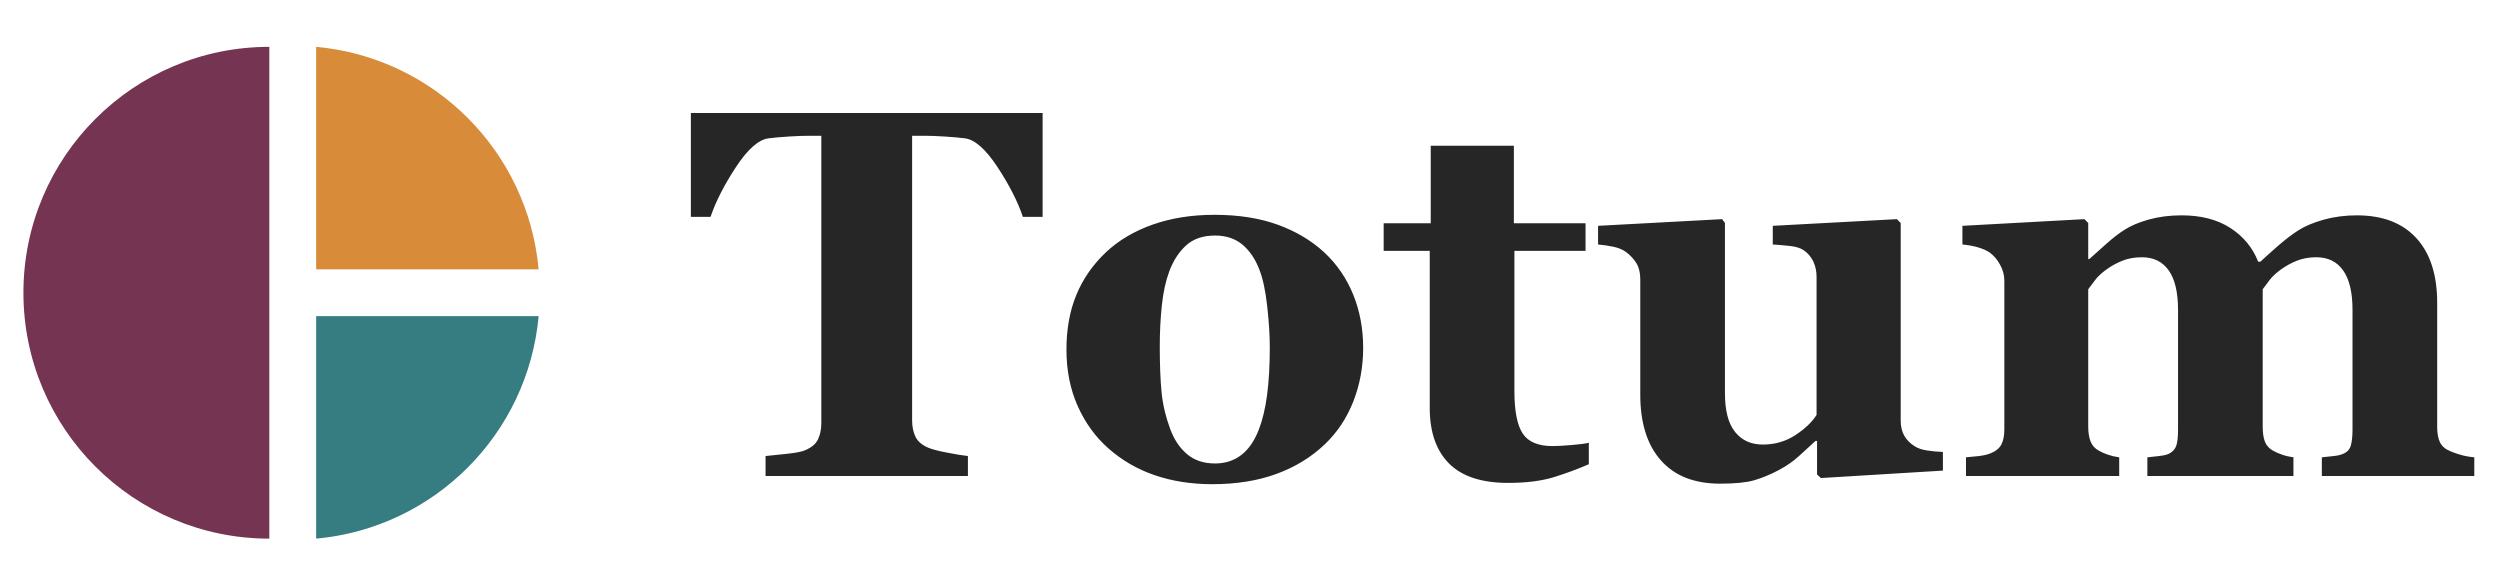
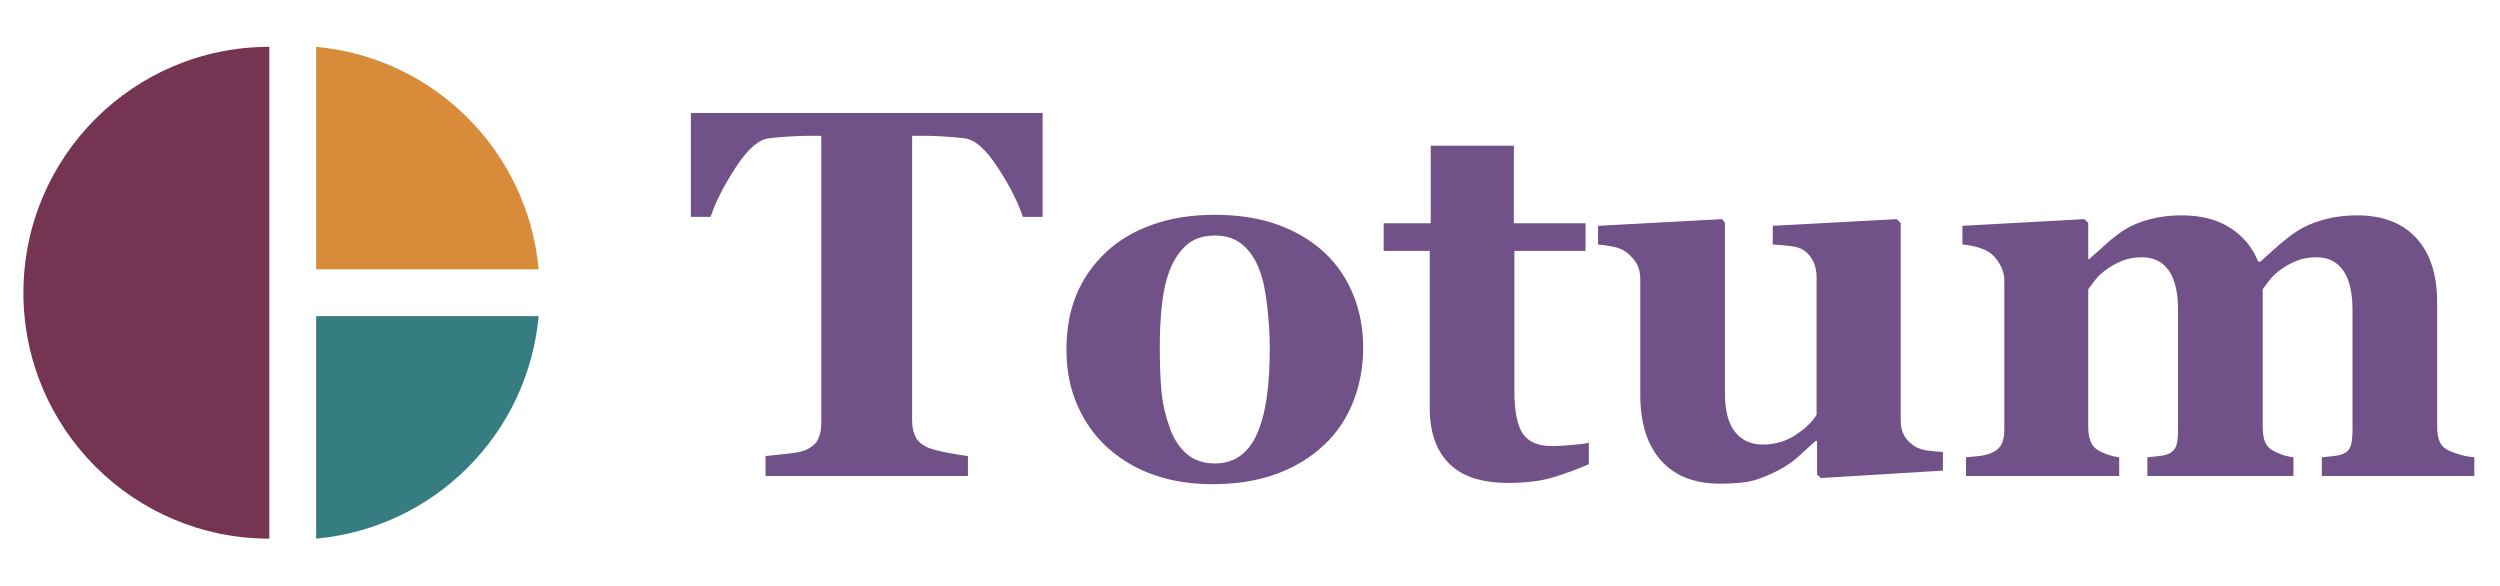
<svg xmlns="http://www.w3.org/2000/svg" width="427" height="100" viewBox="0 0 427 100" role="img">
  <g fill="#262626">
    <g id="symbol">
      <path fill-rule="evenodd" d="M46 8V92A42 42 0 0 1 46 8Z" fill="#743452" />
      <path fill-rule="evenodd" d="M54 8A42 42 0 0 1 92 46H54Z" fill="#D88C39" />
      <path fill-rule="evenodd" d="M54 54H92A42 42 0 0 1 54 92Z" fill="#357D81" />
    </g>
-     <g id="wordmark" transform="translate(117.43 81.30)">
+     <g id="wordmark" fill="#705188" transform="translate(117.43 81.30)">
      <path d="M60.65 -44.26H57.28Q55.93 -48.24 52.93 -52.78Q49.94 -57.32 47.41 -57.67Q46.01 -57.85 43.95 -57.98Q41.9 -58.11 40.42 -58.11H38.36V-9.48Q38.36 -7.91 38.93 -6.71Q39.5 -5.51 41.16 -4.81Q42.16 -4.41 44.28 -4Q46.4 -3.58 47.89 -3.41V0H13.33V-3.41Q14.59 -3.54 16.89 -3.78Q19.18 -4.02 20.01 -4.37Q21.72 -5.07 22.28 -6.25Q22.85 -7.43 22.85 -9.04V-58.11H20.8Q19.31 -58.11 17.26 -57.98Q15.21 -57.85 13.81 -57.67Q11.27 -57.32 8.28 -52.78Q5.29 -48.24 3.93 -44.26H0.57V-62H60.65ZM108.76 -38.19Q111.99 -35.17 113.7 -30.98Q115.4 -26.78 115.4 -21.89Q115.4 -17.04 113.72 -12.74Q112.03 -8.43 108.8 -5.37Q105.35 -2.1 100.57 -0.35Q95.78 1.4 89.62 1.4Q84.29 1.4 79.81 -0.13Q75.33 -1.66 71.88 -4.72Q68.56 -7.65 66.64 -11.95Q64.72 -16.25 64.72 -21.58Q64.72 -26.83 66.4 -30.91Q68.08 -35 71.44 -38.19Q74.68 -41.25 79.42 -42.93Q84.16 -44.61 90.01 -44.61Q96.13 -44.61 100.78 -42.93Q105.44 -41.25 108.76 -38.19ZM97.57 -7.91Q98.53 -10.36 98.99 -13.85Q99.45 -17.35 99.45 -21.98Q99.45 -25.04 99.01 -28.97Q98.58 -32.9 97.7 -35.17Q96.66 -37.93 94.8 -39.5Q92.94 -41.07 90.1 -41.07Q87 -41.07 85.14 -39.37Q83.29 -37.66 82.28 -34.95Q81.36 -32.46 81.01 -29.12Q80.66 -25.78 80.66 -22.15Q80.66 -17.39 80.97 -14.27Q81.28 -11.14 82.45 -8Q83.46 -5.29 85.34 -3.71Q87.22 -2.14 90.1 -2.14Q92.72 -2.14 94.6 -3.6Q96.48 -5.07 97.57 -7.91ZM153.94 -2.01Q151.15 -0.79 147.96 0.2Q144.77 1.18 140.18 1.18Q133.36 1.18 130.06 -2.14Q126.77 -5.46 126.77 -11.62V-38.45H118.9V-43.17H126.94V-56.41H141.14V-43.17H153.38V-38.45H141.23V-14.51Q141.23 -9.39 142.65 -7.25Q144.07 -5.11 147.74 -5.11Q148.92 -5.11 151.02 -5.29Q153.11 -5.46 153.94 -5.68ZM214.42 -0.92 193.58 0.35 192.92 -0.26V-5.99H192.66Q191.18 -4.63 189.76 -3.34Q188.34 -2.05 186.37 -1Q184.14 0.17 182.15 0.74Q180.17 1.31 176.36 1.31Q169.77 1.31 166.25 -2.67Q162.73 -6.64 162.73 -13.89V-33.56Q162.73 -35.26 162.08 -36.33Q161.42 -37.4 160.33 -38.23Q159.46 -38.89 158.06 -39.17Q156.66 -39.45 155.52 -39.54V-42.73L176.71 -43.87L177.19 -43.21V-14.16Q177.19 -9.66 178.92 -7.52Q180.65 -5.37 183.66 -5.37Q186.76 -5.37 189.23 -6.99Q191.7 -8.61 192.84 -10.44V-33.99Q192.84 -35.48 192.27 -36.66Q191.7 -37.84 190.61 -38.58Q189.82 -39.11 188.36 -39.28Q186.89 -39.45 185.36 -39.54V-42.73L206.56 -43.87L207.21 -43.21V-9.48Q207.21 -7.95 207.82 -6.88Q208.43 -5.81 209.61 -5.07Q210.44 -4.54 211.78 -4.35Q213.11 -4.15 214.42 -4.11ZM305.18 0H279.14V-3.19Q280.1 -3.32 281.15 -3.41Q282.19 -3.5 282.89 -3.84Q283.86 -4.28 284.12 -5.31Q284.38 -6.34 284.38 -7.95V-28.36Q284.38 -32.86 282.78 -35.11Q281.19 -37.36 278.22 -37.36Q276.34 -37.36 274.88 -36.77Q273.41 -36.18 272.19 -35.3Q270.92 -34.39 270.22 -33.47Q269.52 -32.55 269.04 -31.9V-8.43Q269.04 -6.86 269.41 -5.88Q269.79 -4.89 270.79 -4.33Q271.49 -3.93 272.39 -3.63Q273.28 -3.32 274.29 -3.19V0H249.34V-3.19Q250.17 -3.28 251.35 -3.41Q252.53 -3.54 253.1 -3.84Q254.01 -4.33 254.3 -5.24Q254.58 -6.16 254.58 -7.95V-28.36Q254.58 -32.86 252.99 -35.11Q251.39 -37.36 248.42 -37.36Q246.54 -37.36 245.08 -36.77Q243.61 -36.18 242.39 -35.3Q241.12 -34.39 240.42 -33.47Q239.73 -32.55 239.24 -31.9V-8.43Q239.24 -6.9 239.64 -5.9Q240.03 -4.89 241.04 -4.33Q241.74 -3.93 242.63 -3.63Q243.53 -3.32 244.53 -3.19V0H218.36V-3.19Q219.5 -3.28 220.59 -3.41Q221.68 -3.54 222.47 -3.84Q223.86 -4.37 224.39 -5.35Q224.91 -6.34 224.91 -7.95V-33.38Q224.91 -34.78 224.17 -36.11Q223.43 -37.44 222.38 -38.19Q221.59 -38.71 220.39 -39.06Q219.19 -39.41 217.75 -39.54V-42.73L238.59 -43.87L239.24 -43.21V-37.05H239.42Q240.64 -38.14 242.33 -39.65Q244.01 -41.16 245.49 -42.08Q247.11 -43.12 249.64 -43.82Q252.18 -44.52 255.19 -44.52Q260.17 -44.52 263.52 -42.36Q266.86 -40.2 268.26 -36.61H268.65Q269.92 -37.79 271.75 -39.39Q273.59 -40.98 275.12 -41.95Q276.82 -43.04 279.46 -43.78Q282.11 -44.52 285.12 -44.52Q291.72 -44.52 295.28 -40.63Q298.84 -36.75 298.84 -29.58V-8.35Q298.84 -6.73 299.32 -5.75Q299.8 -4.76 301.07 -4.24Q301.77 -3.93 302.8 -3.63Q303.82 -3.32 305.18 -3.19Z" />
    </g>
  </g>
</svg>
